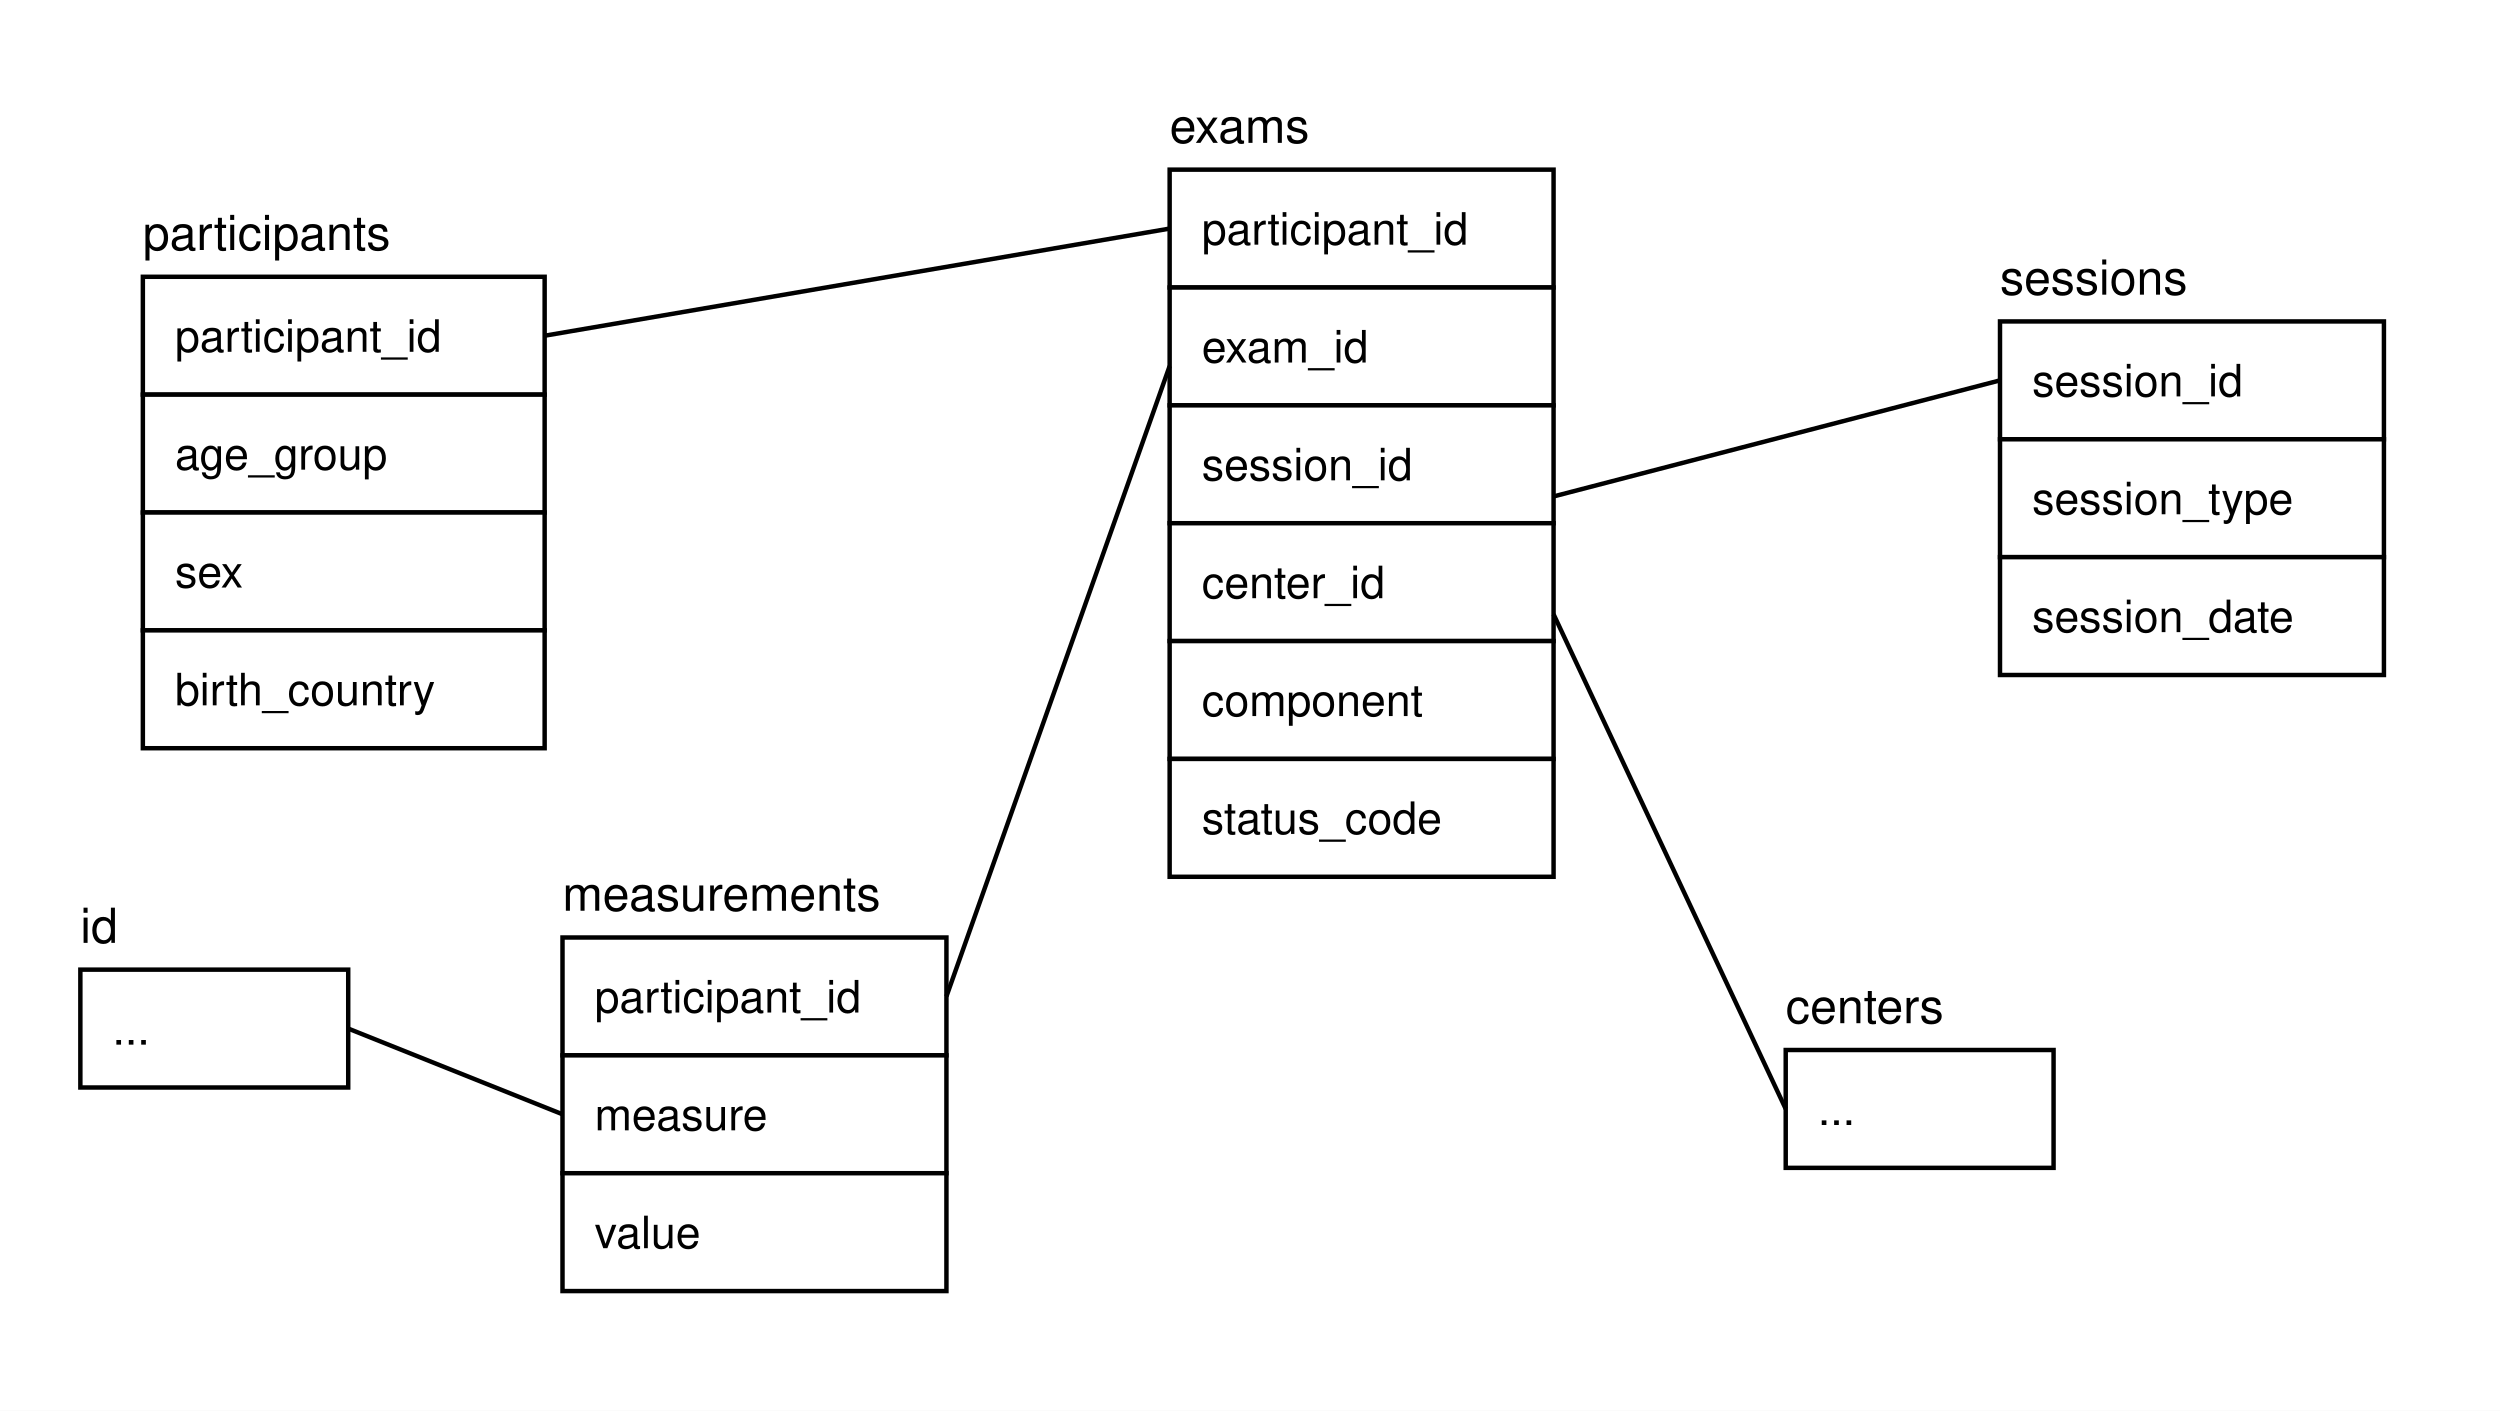
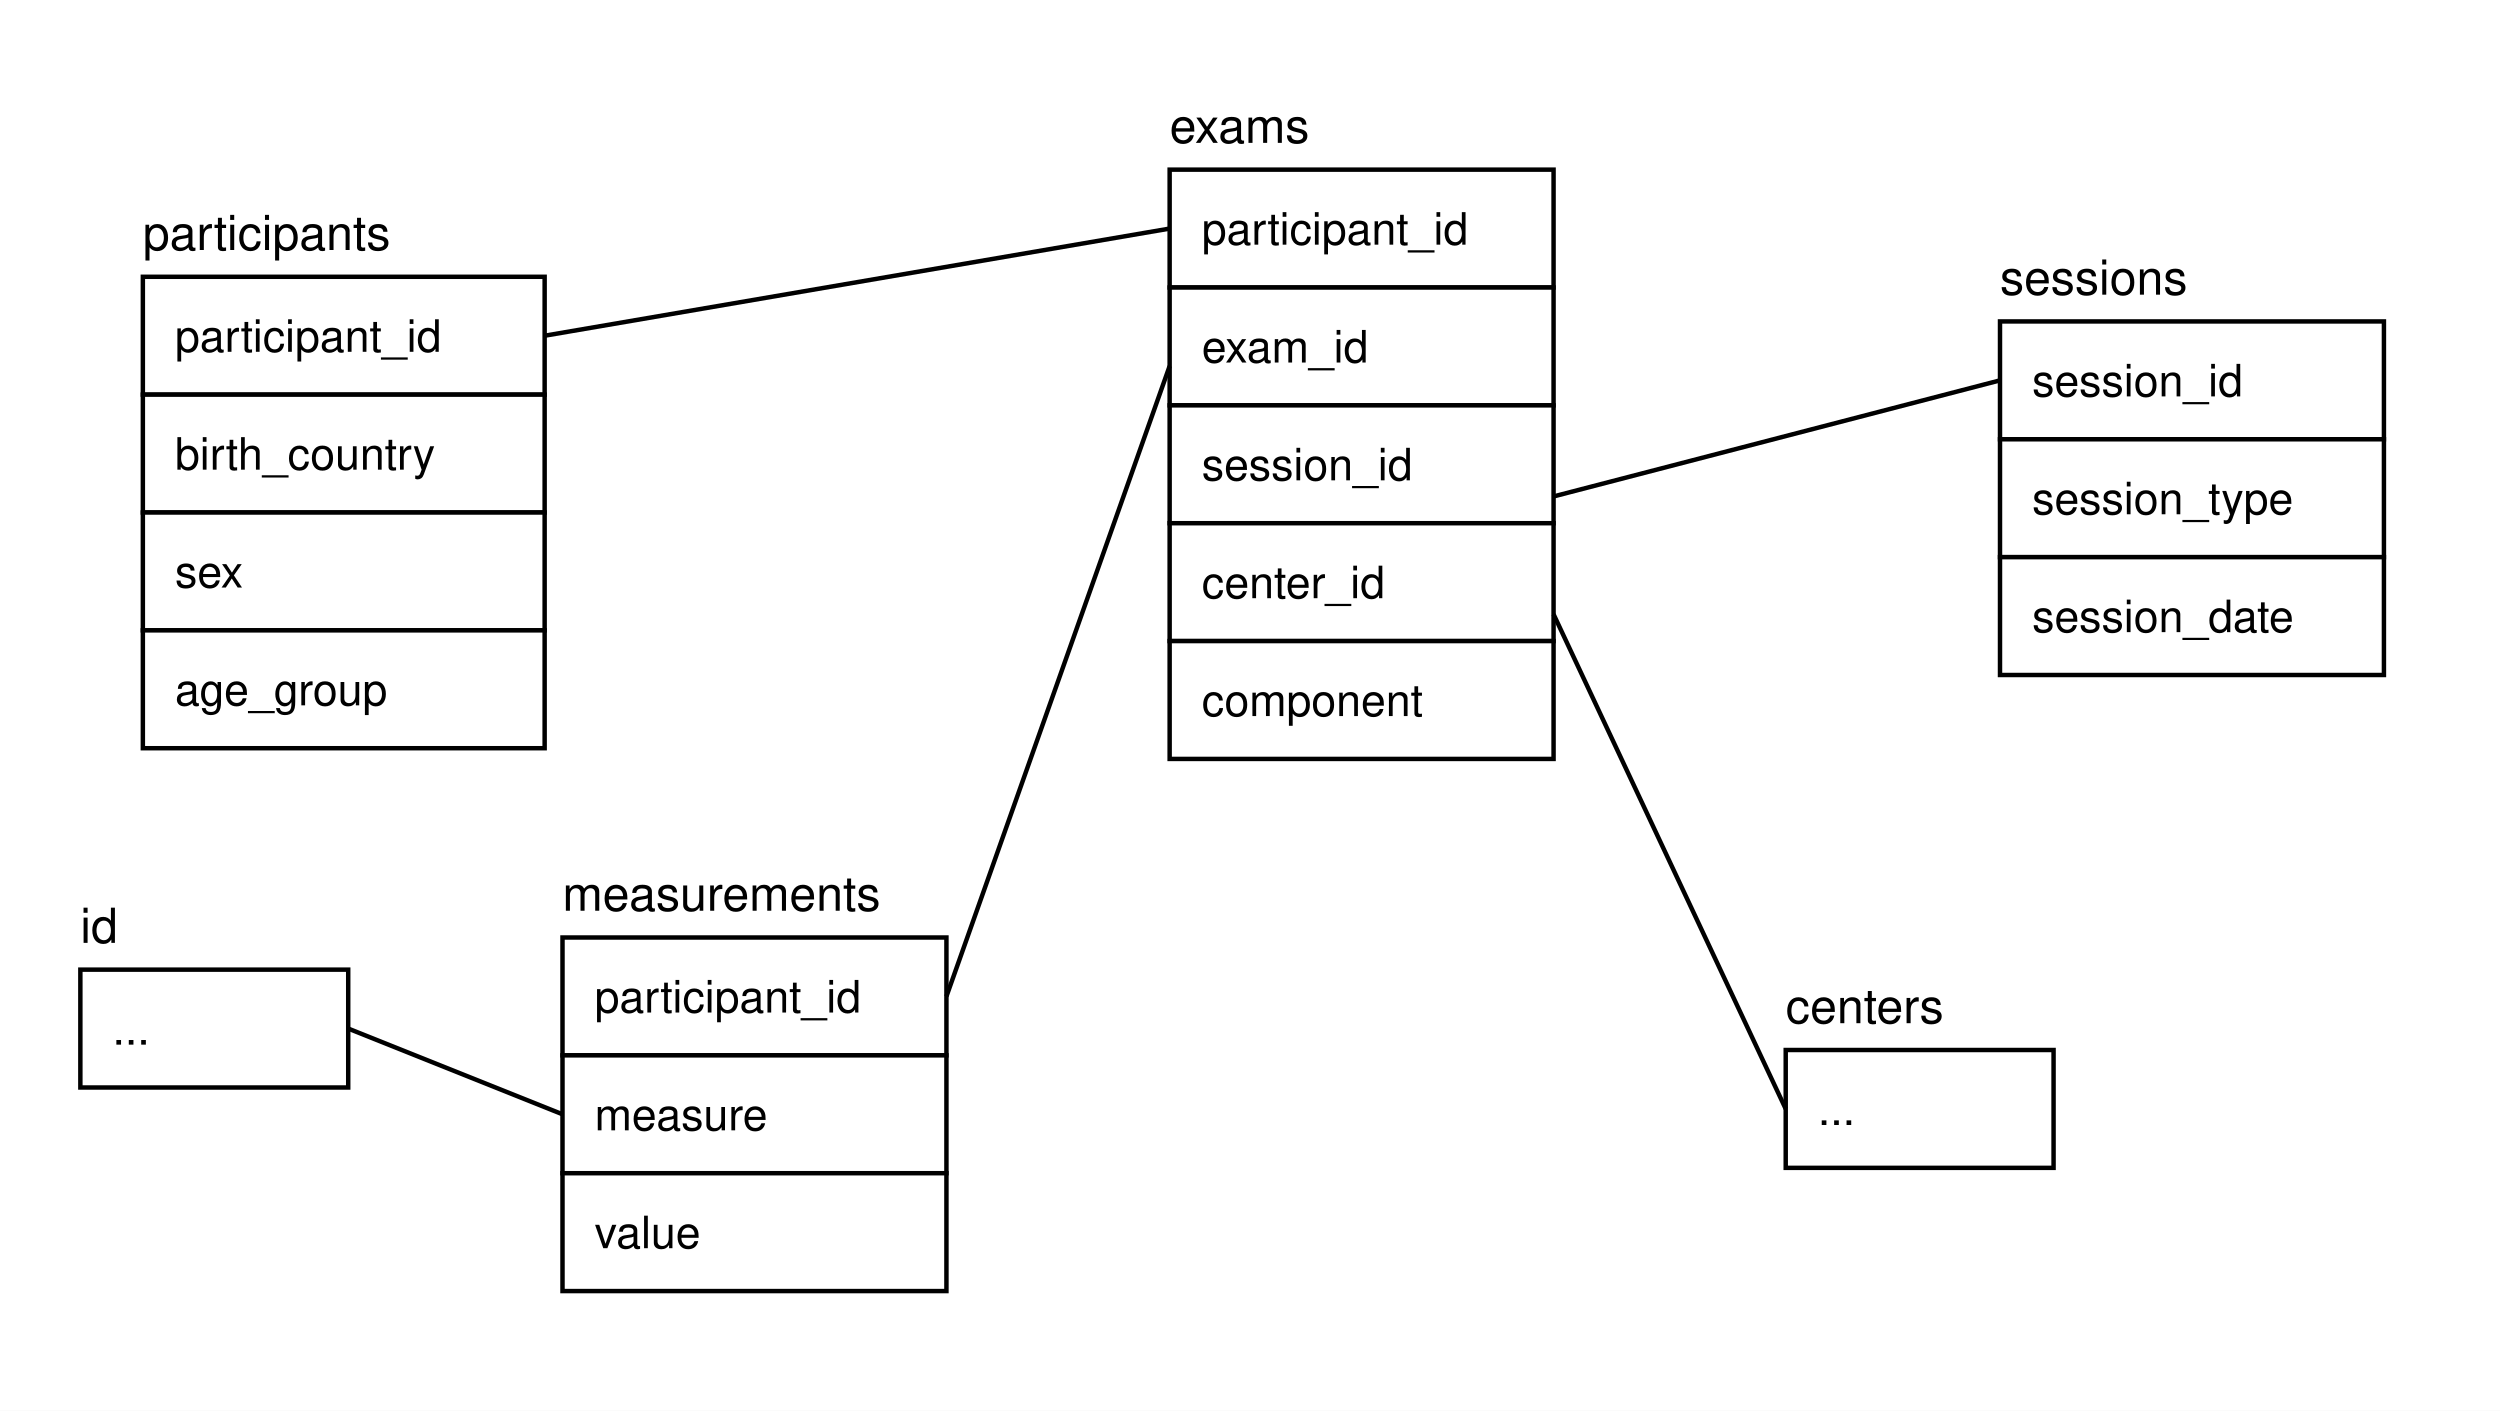
<svg xmlns="http://www.w3.org/2000/svg" viewBox="0 0 1400 790" width="1400" height="790">
  <style>
    .tbl   { fill: #ffffff; stroke: #000000; stroke-width: 2.5; }
    .name  { font-family: Helvetica, Arial, sans-serif; font-size: 27px; fill: #000000; }
    .col   { font-family: Helvetica, Arial, sans-serif; font-size: 25px; fill: #000000; }
    .link  { stroke: #000000; stroke-width: 2.5; fill: none; }
  </style>
  <rect width="1400" height="790" fill="#ffffff" />
  <text class="name" x="655" y="80">exams</text>
  <g>
    <rect class="tbl" x="655" y="95" width="215" height="66" />
    <rect class="tbl" x="655" y="161" width="215" height="66" />
    <rect class="tbl" x="655" y="227" width="215" height="66" />
    <rect class="tbl" x="655" y="293" width="215" height="66" />
    <rect class="tbl" x="655" y="359" width="215" height="66" />
-     <rect class="tbl" x="655" y="425" width="215" height="66" />
    <text class="col" x="673" y="137">participant_id</text>
    <text class="col" x="673" y="203">exam_id</text>
    <text class="col" x="673" y="269">session_id</text>
    <text class="col" x="673" y="335">center_id</text>
    <text class="col" x="673" y="401">component</text>
-     <text class="col" x="673" y="467">status_code</text>
  </g>
  <text class="name" x="80" y="140">participants</text>
  <g>
    <rect class="tbl" x="80" y="155" width="225" height="66" />
    <rect class="tbl" x="80" y="221" width="225" height="66" />
    <rect class="tbl" x="80" y="287" width="225" height="66" />
    <rect class="tbl" x="80" y="353" width="225" height="66" />
    <text class="col" x="98" y="197">participant_id</text>
-     <text class="col" x="98" y="263">age_group</text>
+     <text class="col" x="98" y="263">birth_country</text>
    <text class="col" x="98" y="329">sex</text>
-     <text class="col" x="98" y="395">birth_country</text>
+     <text class="col" x="98" y="395">age_group</text>
  </g>
  <line class="link" x1="305" y1="188" x2="655" y2="128" />
  <text class="name" x="1120" y="165">sessions</text>
  <g>
    <rect class="tbl" x="1120" y="180" width="215" height="66" />
    <rect class="tbl" x="1120" y="246" width="215" height="66" />
    <rect class="tbl" x="1120" y="312" width="215" height="66" />
    <text class="col" x="1138" y="222">session_id</text>
    <text class="col" x="1138" y="288">session_type</text>
    <text class="col" x="1138" y="354">session_date</text>
  </g>
  <line class="link" x1="870" y1="278" x2="1120" y2="213" />
  <text class="name" x="315" y="510">measurements</text>
  <g>
    <rect class="tbl" x="315" y="525" width="215" height="66" />
    <rect class="tbl" x="315" y="591" width="215" height="66" />
    <rect class="tbl" x="315" y="657" width="215" height="66" />
    <text class="col" x="333" y="567">participant_id</text>
    <text class="col" x="333" y="633">measure</text>
    <text class="col" x="333" y="699">value</text>
  </g>
  <line class="link" x1="530" y1="558" x2="655" y2="205" />
  <text class="name" x="45" y="528">id</text>
  <g>
    <rect class="tbl" x="45" y="543" width="150" height="66" />
    <text class="col" x="63" y="585">...</text>
  </g>
  <line class="link" x1="195" y1="576" x2="315" y2="624" />
  <text class="name" x="1000" y="573">centers</text>
  <g>
    <rect class="tbl" x="1000" y="588" width="150" height="66" />
    <text class="col" x="1018" y="630">...</text>
  </g>
  <line class="link" x1="870" y1="344" x2="1000" y2="621" />
</svg>
